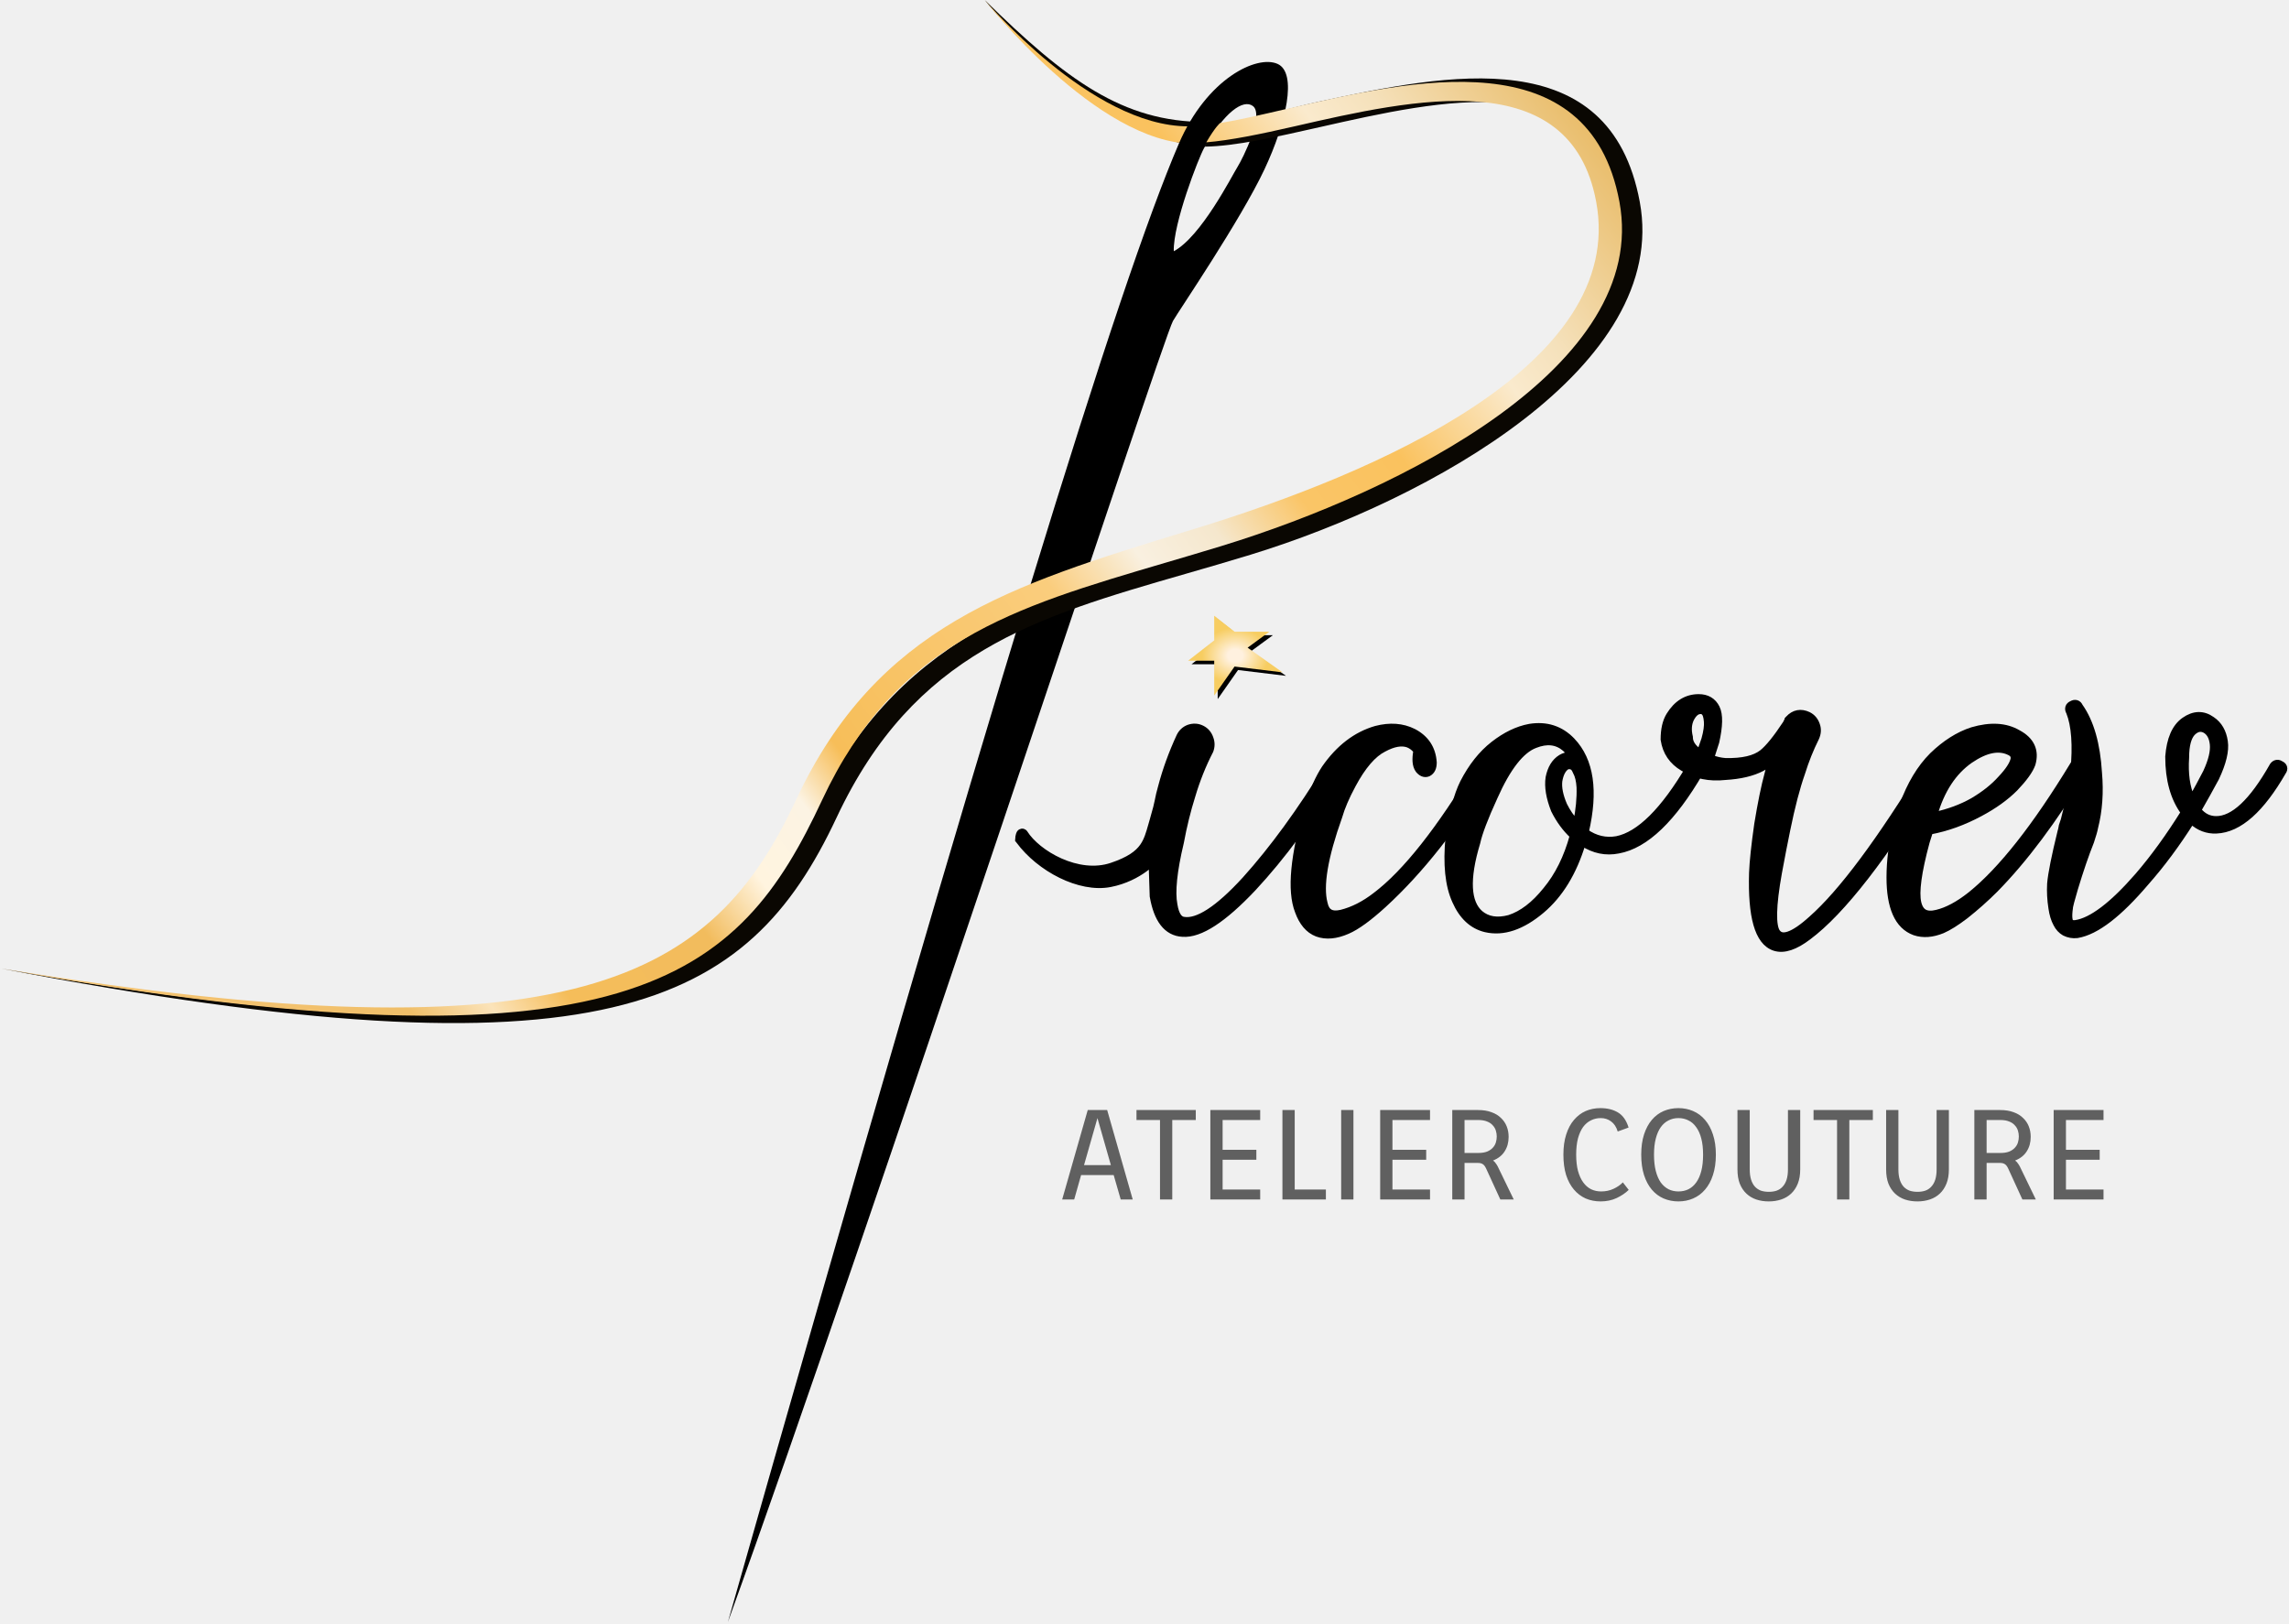
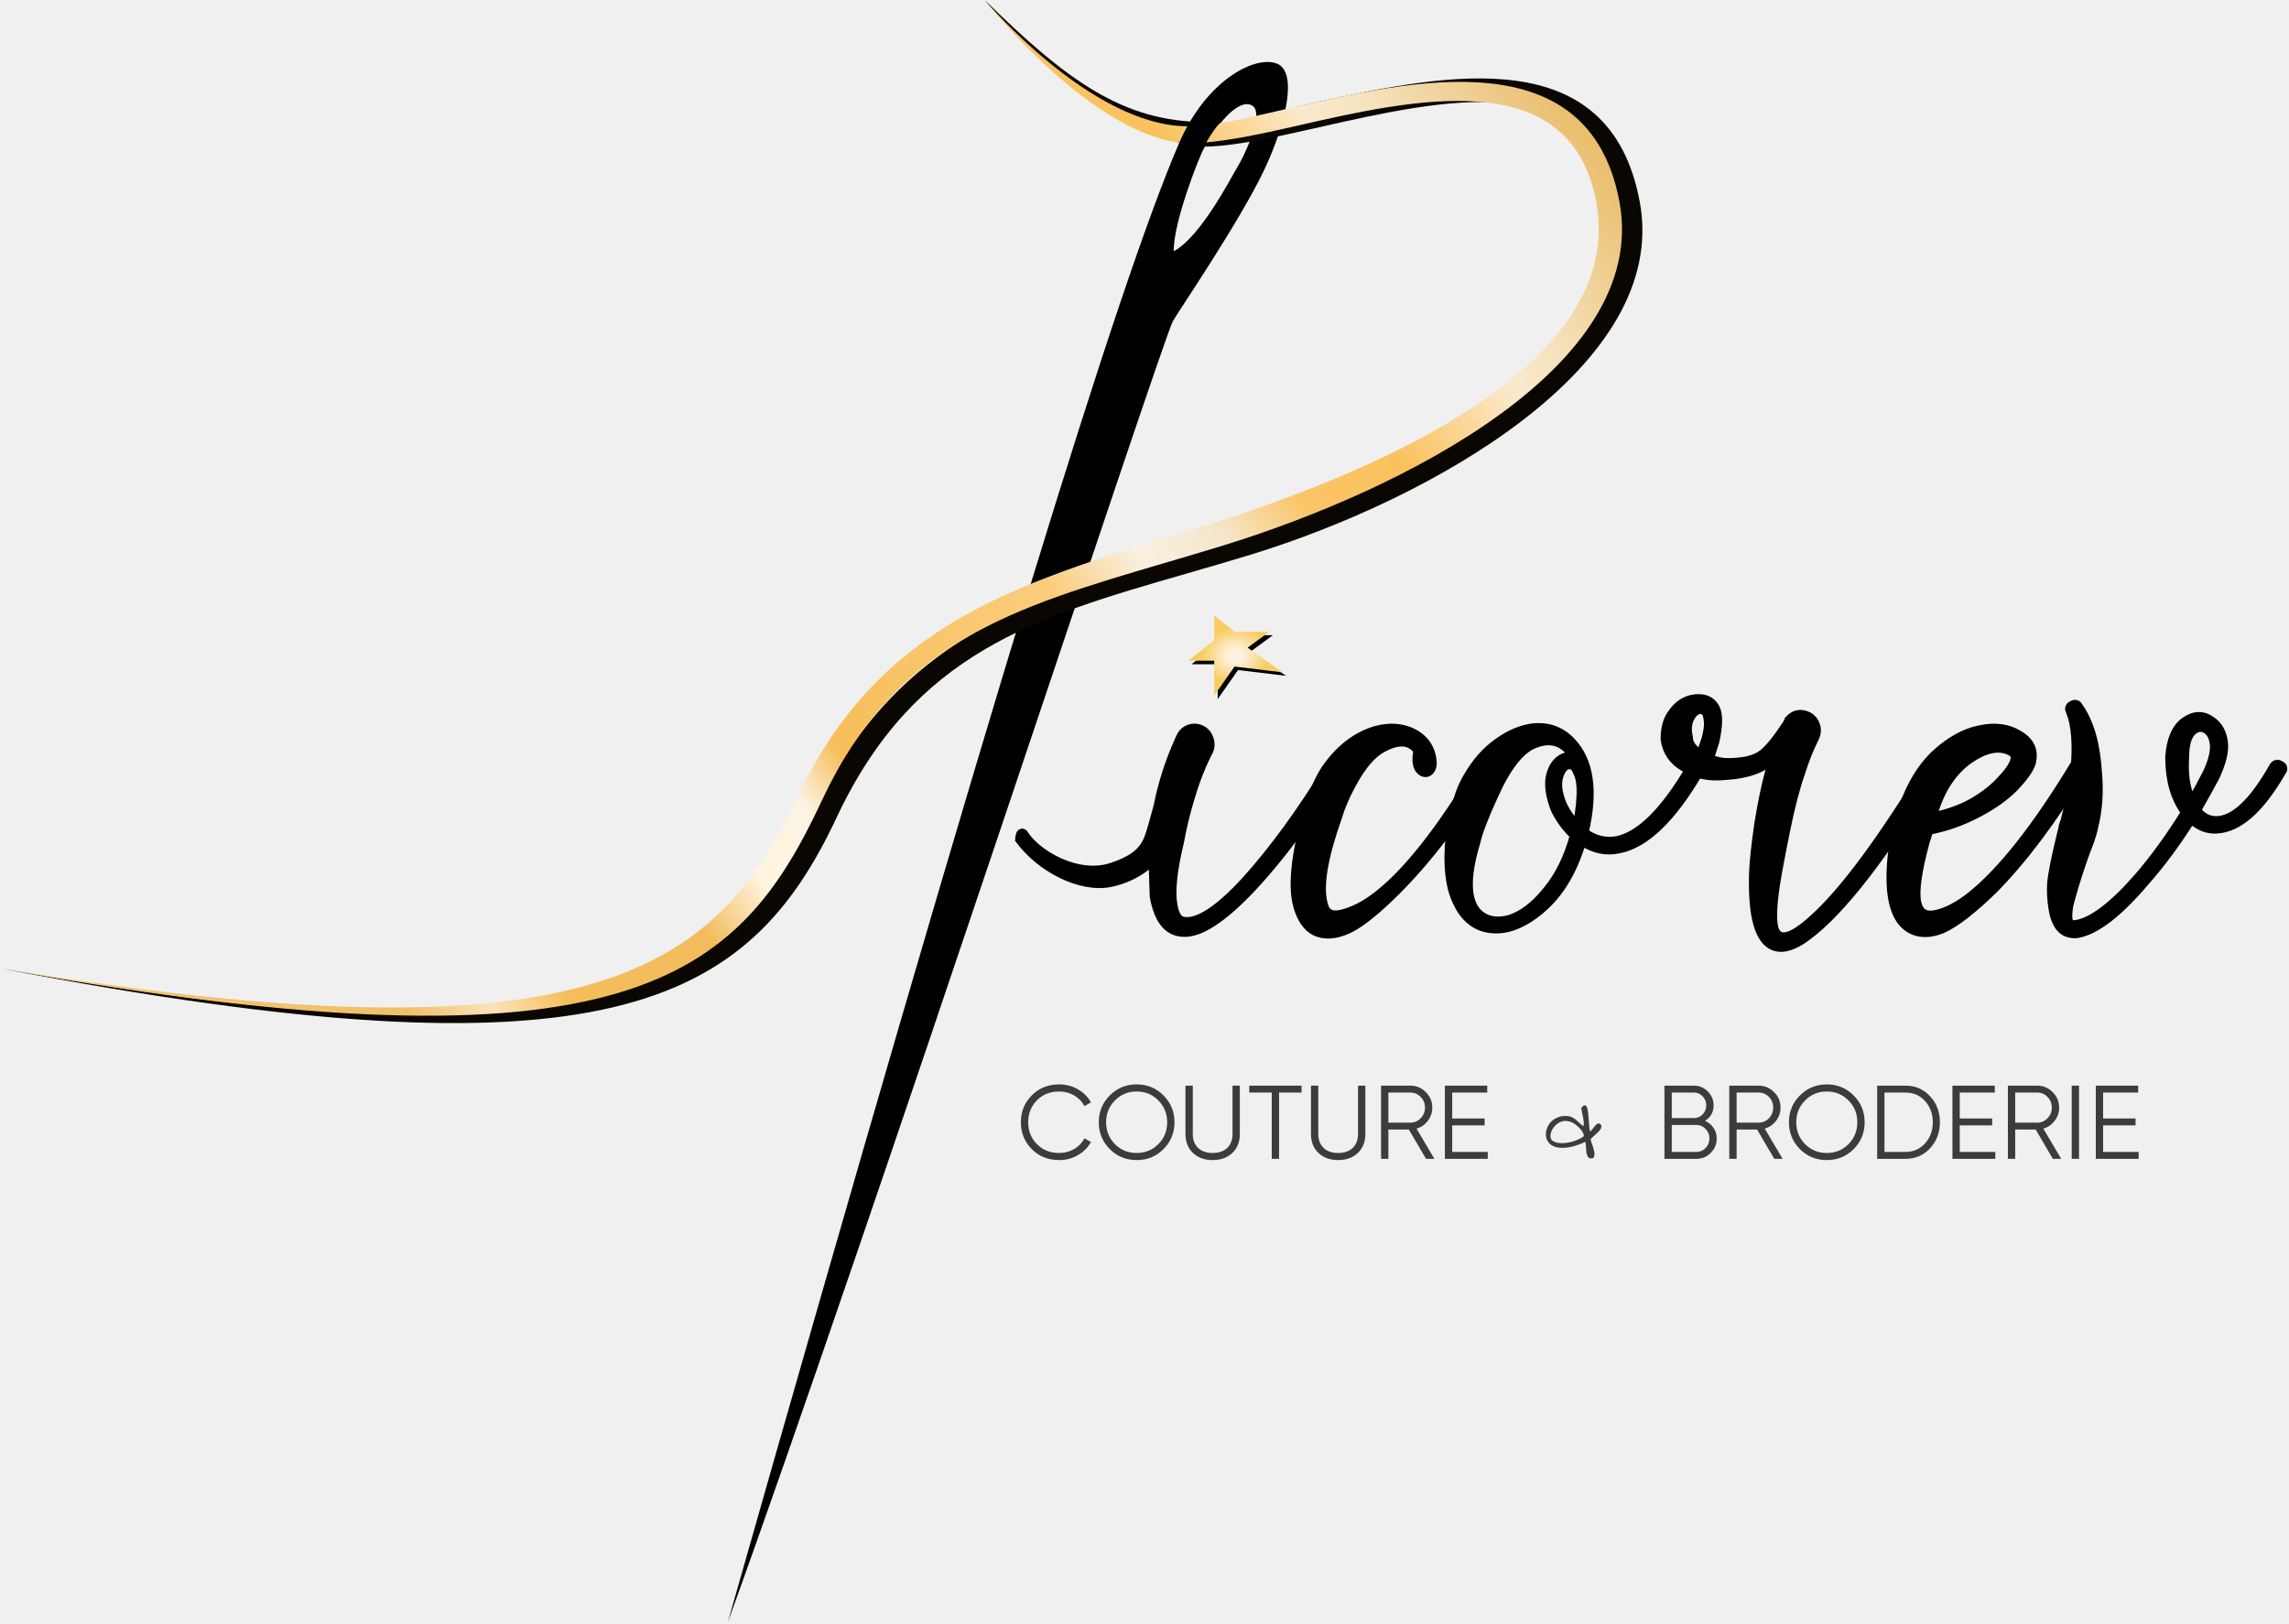
<svg xmlns="http://www.w3.org/2000/svg" width="788" height="559" viewBox="0 0 788 559" fill="none">
  <g clip-path="url(#clip0_2413_721)">
    <path d="M415 42C386.5 42 367 27.5 339 0C355 20 394.5 50.5 414 50.5L415 42Z" fill="#0A0702" />
    <path d="M409 43.5C375.5 43.5 339 0 339 0C339 0 377.5 49.5 411 49.5L409 43.5Z" fill="url(#paint0_linear_2413_721)" />
    <path fill-rule="evenodd" clip-rule="evenodd" d="M250.576 558.5C341.636 238 385 98 405.808 49.5C415.5 27 432.711 18.818 439.808 22C446.703 25.091 442.774 42.388 435.308 58.285C427.072 75.823 405.749 107.091 403.808 110.5C400.108 117 299.5 423.5 250.576 558.5ZM414.5 51C412.613 54.37 403.808 77 404.076 86.5C413.5 81.5 424.117 60.5 426 57.5C427.884 54.5 435.308 39.5 431.308 36.5C428.024 34.037 421.5 38.5 414.5 51Z" fill="black" />
    <path fill-rule="evenodd" clip-rule="evenodd" d="M419.712 42.729C428.79 41.936 441.967 37.612 454.076 34.99C498.454 25.381 554.186 14 564.5 69.5C575 126 492.5 172 430.5 191C422.84 193.347 415.364 195.504 408.085 197.603C356.443 212.499 314.732 224.53 288 281.5C257.5 346.5 208.5 373.5 0.5 333.5C190 367 248.5 346.5 279 281.5C308.082 219.521 354.894 205.275 412.934 187.613C415.763 186.752 418.618 185.883 421.5 185C483.5 166 567 126 556.5 69.5C547.793 22.645 496.629 34.212 454.342 43.772C439.228 47.189 425.248 50.349 414.745 50.495C417 45 419.712 42.729 419.712 42.729Z" fill="#0A0702" />
    <path fill-rule="evenodd" clip-rule="evenodd" d="M420 42.388C426.616 41.285 434.396 39.479 442.838 37.519C486.207 27.453 547.061 13.328 557.5 69.5C568 126 482.5 169 420.5 188C413.845 190.04 407.363 191.946 401.059 193.801C348.624 209.227 308.441 221.048 283 275.5C254.5 336.5 217.5 372.5 0.5 333.5C199 366 245.5 336.5 274 275.5C302.022 215.523 347.929 201.466 408.393 182.952L410.015 182.455L411.5 182C473.5 163 560 126 549.5 69.5C540.62 21.716 486.466 34.137 445.652 43.499C433.846 46.207 423.431 48.336 415.276 49C418.5 43.5 420 42.388 420 42.388Z" fill="url(#paint1_linear_2413_721)" />
    <path d="M406.008 253.442L406.001 253.456L405.994 253.47C403.307 259.293 401.213 265.048 399.716 270.735C399.052 273.06 398.838 274.136 398.616 275.247C398.587 275.391 398.558 275.536 398.528 275.684C398.274 276.94 397.93 278.49 396.832 282.218C396.642 282.864 396.467 283.483 396.299 284.076C395.462 287.029 394.801 289.362 393.325 291.442C391.597 293.876 388.673 296.032 382.681 298.052C376.932 299.99 370.576 298.955 365.047 296.501C359.506 294.041 354.965 290.231 352.847 286.857C352.781 286.752 352.424 286.214 351.74 286.314C351.435 286.358 351.231 286.519 351.122 286.629C351.013 286.739 350.943 286.854 350.902 286.93C350.759 287.198 350.685 287.543 350.645 287.756C350.596 288.009 350.561 288.272 350.539 288.465C350.527 288.563 350.519 288.646 350.513 288.705L350.506 288.776L350.504 288.796L350.504 288.802L350.504 288.803L350.504 288.804L350.504 288.804C350.504 288.804 350.504 288.804 351.5 288.889L350.504 288.804L350.472 289.179L350.695 289.482C354.3 294.374 359.555 298.598 365.185 301.357C370.803 304.109 376.905 305.454 382.191 304.427C387.364 303.421 391.334 301.237 394.009 299.304C394.986 298.599 395.793 297.925 396.424 297.353L396.792 308.533L396.795 308.603L396.807 308.672C397.501 312.636 398.659 315.762 400.354 317.952C402.076 320.176 404.328 321.399 407.058 321.554C410.193 321.797 413.787 320.494 417.781 317.894C421.8 315.278 426.343 311.272 431.407 305.91L431.412 305.905C441.543 295.029 451.361 281.711 460.87 265.962L460.871 265.96C461.152 265.491 461.383 264.875 461.198 264.226C461.019 263.6 460.539 263.228 460.062 263.012C459.659 262.737 459.158 262.541 458.594 262.622C457.98 262.71 457.528 263.092 457.214 263.512L457.185 263.549L457.161 263.589C447.556 279.253 438.036 292.311 428.607 302.773C423.894 307.927 419.757 311.634 416.193 313.938C412.607 316.257 409.743 317.063 407.516 316.681L407.503 316.679L407.489 316.677C406.776 316.575 406.158 316.192 405.623 315.39C405.069 314.558 404.62 313.291 404.335 311.509L404.332 311.493L404.329 311.477C403.484 307.112 404.174 300.035 406.542 290.121L406.548 290.096L406.553 290.07C407.583 284.479 408.906 279.111 410.523 273.967L410.526 273.959L410.528 273.952C412.14 268.528 414.191 263.4 416.68 258.57L416.707 258.518L416.728 258.463C417.254 257.056 417.257 255.628 416.734 254.223C416.211 252.663 415.227 251.489 413.795 250.773L413.794 250.772C412.356 250.055 410.821 249.973 409.253 250.496L409.236 250.502L409.219 250.509C407.785 251.046 406.708 252.043 406.008 253.442Z" fill="black" stroke="black" stroke-width="2" />
    <path d="M476.387 257.894L476.402 257.887L476.416 257.879C479.84 256.025 482.561 255.635 484.698 256.381C485.859 256.85 486.803 257.572 487.545 258.563C487.297 259.923 487.201 261.134 487.275 262.183C487.358 263.337 487.653 264.36 488.251 265.156L488.266 265.177L488.283 265.196C488.715 265.715 489.212 266.142 489.79 266.373C490.399 266.617 491.035 266.617 491.644 266.374L491.683 266.358L491.72 266.339C493.1 265.649 493.607 264.21 493.607 262.556V262.523L493.604 262.489C493.284 257.692 490.928 254.123 486.622 251.89L486.616 251.887L486.609 251.884C482.798 249.978 478.468 249.688 473.69 250.921L473.676 250.924L473.662 250.928C466.734 252.93 460.852 257.465 456.008 264.429L456.002 264.437L455.997 264.445C453.852 267.663 451.892 272.054 450.1 277.58L450.095 277.596L450.09 277.611C447.636 286.09 446.118 293.341 445.555 299.351C444.994 305.339 445.37 310.181 446.781 313.797C448.174 317.659 450.332 320.312 453.355 321.488L453.364 321.491L453.372 321.494C456.503 322.648 460.039 322.28 463.893 320.584C467.166 319.181 471.341 316.123 476.391 311.517L476.394 311.515C489.064 299.888 501.039 284.71 512.328 266C512.645 265.559 512.862 264.978 512.679 264.337C512.509 263.741 512.057 263.335 511.607 263.057C511.166 262.74 510.584 262.522 509.942 262.706C509.329 262.881 508.916 263.356 508.638 263.819C495.467 285.72 483.77 300.472 473.558 308.203L473.558 308.203L473.548 308.211C469.64 311.251 465.693 313.252 461.706 314.251C459.914 314.663 458.671 314.513 457.831 314.025C457.009 313.547 456.364 312.625 456.03 311.019L456.024 310.994L456.018 310.97C455.254 308.053 455.251 304.119 456.092 299.11C456.931 294.114 458.597 288.119 461.103 281.115L461.114 281.084L461.123 281.053C461.986 278.034 463.508 274.473 465.71 270.361L465.711 270.36C469.234 263.754 472.814 259.681 476.387 257.894Z" fill="black" stroke="black" stroke-width="2" />
    <path d="M542.589 283.209C541.018 281.496 539.664 279.509 538.528 277.244C537.1 273.95 536.573 271.188 536.835 268.918C537.251 266.444 538.107 264.914 539.247 264.085C539.913 263.766 540.406 263.769 540.807 263.929L540.906 263.968L541.012 263.986C541.357 264.044 541.909 264.41 542.471 265.816L542.494 265.875L542.525 265.931C543.164 267.079 543.589 268.759 543.735 271.049C543.861 274.743 543.482 278.795 542.589 283.209ZM538.742 257.753C539.412 258.35 540.03 259.081 540.593 259.955C540.544 259.951 540.494 259.948 540.445 259.946C539.393 259.898 538.352 260.213 537.34 260.803L537.33 260.809L537.32 260.815C535.086 262.19 533.713 264.553 533.086 267.693L533.081 267.717L533.078 267.74C532.597 270.942 533.249 274.684 534.914 278.922L534.93 278.963L534.95 279.003C536.675 282.456 538.82 285.384 541.387 287.774C539.34 295.252 536.266 301.437 532.185 306.362L532.18 306.369L532.175 306.375C528.112 311.454 523.901 314.634 519.562 316.04C515.36 317.156 512.103 316.562 509.606 314.464C507.506 312.622 506.278 309.769 506.065 305.726C505.851 301.666 506.67 296.494 508.579 290.178L508.59 290.14L508.599 290.102C509.315 286.809 511.274 281.634 514.531 274.529L514.531 274.529L514.536 274.517C516.813 269.376 519.125 265.326 521.465 262.339C523.808 259.348 526.134 257.476 528.424 256.601L528.431 256.598L528.438 256.595C530.544 255.753 532.43 255.462 534.116 255.66C535.79 255.857 537.327 256.543 538.742 257.753ZM544.86 290.39C548.723 292.882 552.832 293.731 557.142 292.871C566.648 291.153 576.028 281.971 585.371 265.954C585.651 265.486 585.879 264.873 585.695 264.226C585.516 263.599 585.035 263.227 584.557 263.011C584.125 262.719 583.569 262.531 582.958 262.706C582.344 262.881 581.931 263.356 581.653 263.819L581.648 263.828C577.155 271.489 572.798 277.391 568.585 281.568C564.372 285.744 560.359 288.141 556.55 288.906C552.787 289.551 549.273 288.745 545.959 286.434C549.21 272.443 547.783 261.837 541.234 254.976L541.231 254.974C537.29 250.874 532.363 249.297 526.573 250.236L526.562 250.238L526.552 250.24C522.36 251.015 518.215 253.025 514.12 256.211L514.119 256.211C509.982 259.429 506.488 263.849 503.621 269.432L503.621 269.432L503.616 269.442C501.471 273.733 499.823 280.005 498.632 288.19L498.628 288.214L498.626 288.238C497.731 297.497 498.458 304.884 500.932 310.299C503.246 315.54 506.716 318.845 511.387 319.972L511.397 319.974C517.599 321.406 524.061 319.135 530.71 313.543C537.136 308.14 541.837 300.396 544.86 290.39Z" fill="black" stroke="black" stroke-width="2" />
    <path d="M609.467 262.65C609.105 263.852 608.778 265.072 608.487 266.308C607.29 270.652 606.1 276.463 604.913 283.728L604.911 283.738L604.91 283.748C603.871 291.017 603.273 296.613 603.123 300.518H603.123L603.123 300.526C602.9 308.047 603.379 313.981 604.605 318.275C605.827 322.55 607.865 325.434 610.934 326.399C614.24 327.442 618.153 325.987 622.501 322.688C634.228 313.967 648.979 294.924 666.754 265.743L666.757 265.738C667.039 265.269 667.269 264.653 667.084 264.004C666.906 263.378 666.426 263.006 665.948 262.79C665.545 262.515 665.044 262.319 664.481 262.4C663.867 262.487 663.415 262.869 663.1 263.288L663.071 263.327L663.046 263.368C647.051 289.584 633.931 307.174 623.682 316.251L623.682 316.251L623.671 316.261C620.363 319.275 617.712 321.046 615.695 321.719C614.7 322.05 613.927 322.091 613.332 321.946C612.759 321.806 612.26 321.471 611.827 320.866C611.505 320.408 611.216 319.662 611.025 318.541C610.836 317.43 610.753 316.021 610.789 314.299C610.861 310.856 611.407 306.267 612.44 300.512C613.476 294.889 614.437 289.934 615.324 285.648L615.325 285.645C616.95 277.669 618.642 271.199 620.399 266.222L620.405 266.204L620.411 266.185C621.728 261.939 623.338 257.916 625.239 254.114L625.249 254.094L625.258 254.073C625.938 252.546 626.053 251.019 625.51 249.555C624.986 247.996 624.002 246.822 622.57 246.106L622.558 246.1L622.545 246.094C621.291 245.509 620.039 245.284 618.822 245.518C617.604 245.753 616.534 246.426 615.608 247.436L615.345 247.723V247.959C615.104 248.269 614.915 248.618 614.775 248.998C611.406 254.114 608.687 257.446 606.612 259.106C604.073 261.11 599.923 262.144 593.948 262.001C592.293 261.88 590.688 261.51 589.13 260.886L590.852 255.529L590.866 255.485L590.876 255.44C591.477 252.736 591.806 250.406 591.845 248.465C591.883 246.538 591.639 244.908 591.017 243.665C590.423 242.477 589.593 241.543 588.515 240.915C587.443 240.289 586.186 240 584.789 240C580.525 240 577.119 242.167 574.604 246.254C573.288 248.392 572.678 251.189 572.678 254.556V254.63L572.689 254.703C573.326 259.004 575.578 262.298 579.381 264.522C583.588 267.167 588.475 268.161 593.984 267.553C599.095 267.25 603.313 266.268 606.587 264.553L606.587 264.553L606.597 264.547C607.577 264.02 608.534 263.386 609.467 262.65ZM587.57 248.417L587.57 248.417L587.571 248.424C587.702 249.873 587.444 251.877 586.723 254.48L585.177 258.945C582.778 257.3 581.789 255.606 581.789 253.889V253.773L581.762 253.66C581.211 251.317 581.364 249.335 582.135 247.656C583.107 245.72 584.134 244.982 585.112 244.884L585.132 244.882L585.153 244.879C585.883 244.775 586.329 244.972 586.675 245.403L586.71 245.446L586.749 245.485C586.889 245.625 587.065 245.903 587.224 246.41C587.38 246.909 587.5 247.572 587.57 248.417Z" fill="black" stroke="black" stroke-width="2" />
    <path d="M660.413 310.775L660.413 310.775C660.009 309.027 660.009 306.43 660.485 302.913C660.958 299.42 661.889 295.102 663.287 289.949L664.432 286.322C670.267 285.232 676.019 283.157 681.688 280.105C686.496 277.549 690.507 274.679 693.701 271.485L693.71 271.477L693.718 271.469C696.845 268.192 698.898 265.398 699.713 263.114L699.724 263.084L699.733 263.053C700.376 260.802 700.32 258.714 699.456 256.857C698.6 255.016 697.009 253.529 694.819 252.352C690.507 249.804 685.167 249.55 678.936 251.374L678.923 251.378L678.91 251.382C674.141 252.92 669.569 255.829 665.188 260.059L665.182 260.065L665.175 260.071C660.9 264.346 657.498 270.039 654.942 277.105L654.933 277.129L654.926 277.154C653.889 280.562 653.152 282.921 652.712 284.239L652.699 284.279L652.689 284.319C651.191 290.462 650.438 296.394 650.438 302.112C650.438 312.25 653.115 318.892 659.099 321.053L659.11 321.057L659.122 321.061C662.069 322.043 665.284 321.77 668.706 320.371L668.714 320.367L668.721 320.364C670.906 319.428 673.575 317.741 676.711 315.351L676.719 315.346L676.726 315.34C680.31 312.502 683.673 309.513 686.813 306.374L686.818 306.369C696.963 296.075 707.157 282.451 717.405 265.518L717.406 265.515C717.689 265.046 717.919 264.43 717.733 263.781C717.549 263.136 717.045 262.761 716.553 262.548C716.116 262.296 715.583 262.096 715.019 262.177C714.368 262.27 713.931 262.693 713.676 263.178C700.666 284.611 688.894 299.519 678.37 307.997C674.142 311.35 670.274 313.407 666.761 314.251L666.761 314.251L666.752 314.253C664.807 314.739 663.432 314.603 662.482 314.072C661.55 313.551 660.818 312.532 660.413 310.775ZM688.713 268.09L688.703 268.101L688.693 268.111C686.258 270.833 683.087 273.363 679.159 275.691C675.246 277.908 670.849 279.542 665.962 280.588C668.433 272.023 672.542 265.806 678.229 261.822C683.733 258.059 688.146 257.315 691.672 259.013L691.682 259.018L691.692 259.022C692.374 259.332 692.755 259.69 692.956 260.046C693.149 260.39 693.235 260.84 693.126 261.465C692.736 263.116 691.342 265.315 688.713 268.09Z" fill="black" stroke="black" stroke-width="2" />
    <path d="M738.819 303.878C744.249 297.733 749.465 290.707 754.472 282.805C756.955 285.049 759.806 286.144 762.995 285.999C766.997 285.838 770.911 283.978 774.729 280.581C778.533 277.195 782.29 272.242 786.014 265.769C786.301 265.368 786.563 264.781 786.346 264.129C786.149 263.537 785.655 263.204 785.221 263.011C784.819 262.736 784.318 262.541 783.755 262.622C783.141 262.71 782.689 263.092 782.374 263.512L782.336 263.564L782.304 263.62C778.773 269.872 775.369 274.497 772.103 277.547C768.835 280.599 765.79 282 762.952 282C760.537 282 758.506 281.014 756.818 278.923C758.927 275.256 760.969 271.587 762.944 267.919L762.957 267.895L762.968 267.871C765.361 262.788 766.431 258.564 765.942 255.3C765.466 251.97 764.013 249.402 761.523 247.734C760.047 246.673 758.471 246.124 756.815 246.167C755.163 246.211 753.532 246.841 751.935 247.959C748.61 250.286 746.853 254.581 746.4 260.479L746.397 260.518V260.556C746.397 268.403 748.146 274.822 751.74 279.722C746.547 288.034 741.291 295.277 735.974 301.458C731.556 306.538 727.552 310.427 723.96 313.148C720.359 315.875 717.239 317.379 714.583 317.789C713.725 317.91 713.217 317.77 712.909 317.551C712.759 317.413 712.542 317.056 712.446 316.219C712.349 315.377 712.392 314.214 712.609 312.698L712.619 312.627V312.556L712.619 312.556C712.619 312.556 712.62 312.544 712.622 312.516C712.625 312.487 712.629 312.448 712.637 312.398C712.652 312.296 712.675 312.162 712.71 311.993C712.779 311.655 712.886 311.205 713.032 310.639C713.324 309.508 713.764 307.948 714.355 305.954C716.275 299.603 718.117 294.225 719.881 289.816L719.892 289.789L719.901 289.761C720.63 287.576 721.095 285.967 721.264 284.986C722.768 279.101 723.214 272.782 722.617 266.038C722.02 256.226 719.867 248.567 716.052 243.175C715.836 242.698 715.464 242.217 714.838 242.039C714.22 241.862 713.632 242.063 713.172 242.326C712.68 242.538 712.175 242.914 711.991 243.559C711.815 244.175 712.013 244.761 712.274 245.219C714.086 249.733 714.615 256.551 713.735 265.79C713.298 270.008 712.204 275.496 710.438 282.271C710.3 282.684 710.101 283.281 709.842 284.058L709.782 284.24L709.757 284.314L709.744 284.392C709.598 285.268 709.46 285.871 709.337 286.238L709.324 286.277L709.314 286.317C707.241 294.758 706.038 300.753 705.734 304.247L705.733 304.263L705.732 304.279C705.58 307.017 705.732 309.827 706.185 312.705C706.492 314.845 707.034 316.667 707.846 318.134C708.515 319.466 709.457 320.504 710.678 321.202L710.702 321.216L710.728 321.229C712.088 321.907 713.54 322.164 715.063 321.994L715.09 321.991L715.117 321.986C718.454 321.43 722.088 319.585 726.006 316.571C729.931 313.552 734.202 309.313 738.819 303.878ZM752.617 260.846L752.619 260.812V260.778C752.619 256.57 753.425 253.857 754.786 252.358C755.575 251.574 756.308 251.171 756.982 251.036C757.64 250.905 758.344 251.009 759.13 251.428C760.547 252.261 761.465 253.774 761.736 256.222C762.002 258.616 761.278 261.817 759.388 265.893C757.78 268.985 756.173 271.972 754.566 274.855C752.906 271.053 752.238 266.398 752.617 260.846Z" fill="black" stroke="black" stroke-width="2" />
-     <path d="M389.948 413H385.812L383.392 404.596H372.172L369.796 413H365.66L374.46 382.2H381.148L389.948 413ZM373.184 401.164H382.424L377.804 384.972L373.184 401.164ZM411.655 382.2V385.632H403.559V413H399.335V385.632H391.239V382.2H411.655ZM433.829 385.632H420.893V395.884H432.509V399.316H420.893V409.568H433.829V413H416.669V382.2H433.829V385.632ZM441.485 413V382.2H445.709V409.568H456.445V413H441.485ZM465.928 413H461.704V382.2H465.928V413ZM492.294 385.632H479.358V395.884H490.974V399.316H479.358V409.568H492.294V413H475.134V382.2H492.294V385.632ZM511.61 402.352C511.258 401.589 510.862 401.076 510.422 400.812C509.982 400.548 509.469 400.416 508.882 400.416H508.838H504.174V413H499.95V382.2H508.838C510.598 382.2 512.138 382.449 513.458 382.948C514.778 383.417 515.863 384.077 516.714 384.928C517.594 385.749 518.254 386.717 518.694 387.832C519.134 388.947 519.354 390.149 519.354 391.44C519.354 393.347 518.899 395.004 517.99 396.412C517.11 397.82 515.775 398.876 513.986 399.58C514.397 399.873 514.719 400.211 514.954 400.592C515.218 400.944 515.438 401.296 515.614 401.648L521.114 413H516.494L511.61 402.352ZM504.174 385.632V396.984H508.838C510.099 396.984 511.141 396.823 511.962 396.5C512.783 396.148 513.429 395.708 513.898 395.18C514.397 394.652 514.749 394.051 514.954 393.376C515.159 392.701 515.262 392.012 515.262 391.308C515.262 390.633 515.159 389.959 514.954 389.284C514.749 388.609 514.397 388.008 513.898 387.48C513.429 386.923 512.783 386.483 511.962 386.16C511.141 385.808 510.099 385.632 508.838 385.632H504.174ZM556.908 389.592C556.438 388.037 555.676 386.879 554.62 386.116C553.593 385.353 552.405 384.972 551.056 384.972C549.824 384.972 548.694 385.236 547.668 385.764C546.641 386.263 545.746 387.025 544.984 388.052C544.25 389.079 543.664 390.384 543.224 391.968C542.813 393.552 542.608 395.415 542.608 397.556C542.608 399.697 542.813 401.56 543.224 403.144C543.664 404.728 544.265 406.048 545.028 407.104C545.79 408.16 546.7 408.952 547.756 409.48C548.812 409.979 549.956 410.228 551.188 410.228C552.772 410.228 554.209 409.92 555.5 409.304C556.82 408.688 557.876 407.955 558.668 407.104L560.692 409.7C559.577 410.785 558.184 411.724 556.512 412.516C554.869 413.279 553.036 413.66 551.012 413.66C549.164 413.66 547.448 413.323 545.864 412.648C544.309 411.944 542.96 410.917 541.816 409.568C540.672 408.219 539.777 406.547 539.132 404.552C538.516 402.528 538.208 400.196 538.208 397.556C538.208 394.916 538.53 392.599 539.176 390.604C539.821 388.58 540.716 386.908 541.86 385.588C543.004 384.239 544.338 383.227 545.864 382.552C547.418 381.877 549.105 381.54 550.924 381.54C553.329 381.54 555.353 382.039 556.996 383.036C558.668 384.033 559.885 385.764 560.648 388.228L556.908 389.592ZM565 397.556C565 394.916 565.323 392.599 565.968 390.604C566.614 388.609 567.508 386.937 568.652 385.588C569.796 384.239 571.146 383.227 572.7 382.552C574.284 381.877 575.986 381.54 577.804 381.54C579.623 381.54 581.31 381.877 582.864 382.552C584.448 383.227 585.812 384.239 586.956 385.588C588.13 386.937 589.039 388.609 589.684 390.604C590.359 392.599 590.696 394.916 590.696 397.556C590.696 400.225 590.359 402.572 589.684 404.596C589.039 406.591 588.13 408.263 586.956 409.612C585.812 410.961 584.448 411.973 582.864 412.648C581.31 413.323 579.623 413.66 577.804 413.66C575.986 413.66 574.284 413.323 572.7 412.648C571.146 411.973 569.796 410.961 568.652 409.612C567.508 408.263 566.614 406.591 565.968 404.596C565.323 402.572 565 400.225 565 397.556ZM569.4 397.556C569.4 399.727 569.606 401.604 570.016 403.188C570.427 404.772 570.999 406.092 571.732 407.148C572.495 408.175 573.39 408.952 574.416 409.48C575.443 409.979 576.572 410.228 577.804 410.228C579.066 410.228 580.21 409.979 581.236 409.48C582.292 408.952 583.187 408.175 583.92 407.148C584.683 406.092 585.27 404.772 585.68 403.188C586.091 401.604 586.296 399.727 586.296 397.556C586.296 395.415 586.091 393.567 585.68 392.012C585.27 390.428 584.683 389.123 583.92 388.096C583.187 387.04 582.292 386.263 581.236 385.764C580.21 385.236 579.066 384.972 577.804 384.972C576.572 384.972 575.443 385.236 574.416 385.764C573.39 386.263 572.495 387.04 571.732 388.096C570.999 389.123 570.427 390.428 570.016 392.012C569.606 393.567 569.4 395.415 569.4 397.556ZM619.734 402.616C619.734 404.523 619.456 406.165 618.898 407.544C618.341 408.923 617.578 410.067 616.61 410.976C615.642 411.885 614.498 412.56 613.178 413C611.858 413.44 610.436 413.66 608.91 413.66C607.356 413.66 605.918 413.44 604.598 413C603.308 412.56 602.178 411.885 601.21 410.976C600.242 410.067 599.48 408.923 598.922 407.544C598.394 406.165 598.13 404.523 598.13 402.616V382.2H602.354V402.616C602.354 404.024 602.516 405.227 602.838 406.224C603.161 407.192 603.601 407.984 604.158 408.6C604.745 409.216 605.434 409.671 606.226 409.964C607.048 410.228 607.942 410.36 608.91 410.36C609.908 410.36 610.802 410.228 611.594 409.964C612.416 409.671 613.105 409.216 613.662 408.6C614.249 407.984 614.704 407.192 615.026 406.224C615.349 405.227 615.51 404.024 615.51 402.616V382.2H619.734V402.616ZM644.736 382.2V385.632H636.64V413H632.416V385.632H624.32V382.2H644.736ZM670.914 402.616C670.914 404.523 670.635 406.165 670.078 407.544C669.52 408.923 668.758 410.067 667.79 410.976C666.822 411.885 665.678 412.56 664.358 413C663.038 413.44 661.615 413.66 660.09 413.66C658.535 413.66 657.098 413.44 655.778 413C654.487 412.56 653.358 411.885 652.39 410.976C651.422 410.067 650.659 408.923 650.102 407.544C649.574 406.165 649.31 404.523 649.31 402.616V382.2H653.534V402.616C653.534 404.024 653.695 405.227 654.018 406.224C654.34 407.192 654.78 407.984 655.338 408.6C655.924 409.216 656.614 409.671 657.406 409.964C658.227 410.228 659.122 410.36 660.09 410.36C661.087 410.36 661.982 410.228 662.774 409.964C663.595 409.671 664.284 409.216 664.842 408.6C665.428 407.984 665.883 407.192 666.206 406.224C666.528 405.227 666.69 404.024 666.69 402.616V382.2H670.914V402.616ZM691.339 402.352C690.987 401.589 690.591 401.076 690.151 400.812C689.711 400.548 689.198 400.416 688.611 400.416H688.567H683.903V413H679.679V382.2H688.567C690.327 382.2 691.867 382.449 693.187 382.948C694.507 383.417 695.593 384.077 696.443 384.928C697.323 385.749 697.983 386.717 698.423 387.832C698.863 388.947 699.083 390.149 699.083 391.44C699.083 393.347 698.629 395.004 697.719 396.412C696.839 397.82 695.505 398.876 693.715 399.58C694.126 399.873 694.449 400.211 694.683 400.592C694.947 400.944 695.167 401.296 695.343 401.648L700.843 413H696.223L691.339 402.352ZM683.903 385.632V396.984H688.567C689.829 396.984 690.87 396.823 691.691 396.5C692.513 396.148 693.158 395.708 693.627 395.18C694.126 394.652 694.478 394.051 694.683 393.376C694.889 392.701 694.991 392.012 694.991 391.308C694.991 390.633 694.889 389.959 694.683 389.284C694.478 388.609 694.126 388.008 693.627 387.48C693.158 386.923 692.513 386.483 691.691 386.16C690.87 385.808 689.829 385.632 688.567 385.632H683.903ZM724.148 385.632H711.212V395.884H722.828V399.316H711.212V409.568H724.148V413H706.988V382.2H724.148V385.632Z" fill="black" fill-opacity="0.6" />
    <g clip-path="url(#clip1_2413_721)">
      <path d="M419.2 221.7V213.2L426.2 218.7H438.2L430.7 224.2L442.7 232.7L426.2 230.7L419.2 240.7V228.7H410.2L419.2 221.7Z" fill="black" />
      <path d="M418 220.5V212L425 217.5H437L429.5 223L441.5 231.5L425 229.5L418 239.5V227.5H409L418 220.5Z" fill="url(#paint2_radial_2413_721)" />
    </g>
+     <path d="M364.652 399.432C360.836 399.432 357.68 398.172 355.184 395.652C352.688 393.132 351.44 390.048 351.44 386.4C351.44 382.752 352.688 379.668 355.184 377.148C357.68 374.628 360.836 373.368 364.652 373.368C366.98 373.368 369.116 373.932 371.06 375.06C373.004 376.164 374.504 377.664 375.56 379.56L373.328 380.856C372.536 379.32 371.36 378.096 369.8 377.184C368.24 376.272 366.524 375.816 364.652 375.816C361.508 375.816 358.94 376.836 356.948 378.876C354.956 380.916 353.96 383.424 353.96 386.4C353.96 389.376 354.956 391.884 356.948 393.924C358.94 395.964 361.508 396.984 364.652 396.984C366.524 396.984 368.24 396.528 369.8 395.616C371.36 394.704 372.536 393.48 373.328 391.944L375.56 393.204C374.528 395.1 373.028 396.612 371.06 397.74C369.116 398.868 366.98 399.432 364.652 399.432ZM400.548 395.652C398.028 398.172 394.944 399.432 391.296 399.432C387.648 399.432 384.564 398.172 382.044 395.652C379.524 393.108 378.264 390.024 378.264 386.4C378.264 382.776 379.524 379.704 382.044 377.184C384.564 374.64 387.648 373.368 391.296 373.368C394.944 373.368 398.028 374.64 400.548 377.184C403.068 379.704 404.328 382.776 404.328 386.4C404.328 390.024 403.068 393.108 400.548 395.652ZM383.808 393.924C385.824 395.964 388.32 396.984 391.296 396.984C394.272 396.984 396.768 395.964 398.784 393.924C400.8 391.86 401.808 389.352 401.808 386.4C401.808 383.448 400.8 380.952 398.784 378.912C396.768 376.848 394.272 375.816 391.296 375.816C388.32 375.816 385.824 376.848 383.808 378.912C381.792 380.952 380.784 383.448 380.784 386.4C380.784 389.352 381.792 391.86 383.808 393.924ZM424.23 396.984C422.502 398.616 420.246 399.432 417.462 399.432C414.678 399.432 412.422 398.616 410.694 396.984C408.966 395.352 408.102 393.168 408.102 390.432V373.8H410.622V390.432C410.622 392.448 411.222 394.044 412.422 395.22C413.622 396.396 415.302 396.984 417.462 396.984C419.622 396.984 421.302 396.396 422.502 395.22C423.702 394.044 424.302 392.448 424.302 390.432V373.8H426.822V390.432C426.822 393.168 425.958 395.352 424.23 396.984ZM448.068 373.8V376.176H440.328V399H437.808V376.176H430.068V373.8H448.068ZM467.437 396.984C465.709 398.616 463.453 399.432 460.669 399.432C457.885 399.432 455.629 398.616 453.901 396.984C452.173 395.352 451.309 393.168 451.309 390.432V373.8H453.829V390.432C453.829 392.448 454.429 394.044 455.629 395.22C456.829 396.396 458.509 396.984 460.669 396.984C462.829 396.984 464.509 396.396 465.709 395.22C466.909 394.044 467.509 392.448 467.509 390.432V373.8H470.029V390.432C470.029 393.168 469.165 395.352 467.437 396.984ZM490.915 399L485.011 388.92H477.955V399H475.435V373.8H485.515C487.603 373.8 489.379 374.544 490.843 376.032C492.331 377.496 493.075 379.272 493.075 381.36C493.075 383.064 492.559 384.588 491.527 385.932C490.519 387.252 489.223 388.14 487.639 388.596L493.795 399H490.915ZM477.955 376.176V386.544H485.515C486.907 386.544 488.095 386.04 489.079 385.032C490.063 384 490.555 382.776 490.555 381.36C490.555 379.92 490.063 378.696 489.079 377.688C488.095 376.68 486.907 376.176 485.515 376.176H477.955ZM499.927 396.624H512.167V399H497.407V373.8H511.987V376.176H499.927V385.104H511.087V387.48H499.927V396.624ZM546.594 398.156C546.383 397.828 546.242 397.465 546.172 397.066C546.102 396.645 546.055 396.211 546.031 395.766C546.008 395.32 545.984 394.875 545.961 394.43C545.938 393.984 545.867 393.562 545.75 393.164C543.5 394.172 541.555 394.805 539.914 395.062C538.273 395.297 536.902 395.273 535.801 394.992C534.699 394.711 533.855 394.23 533.27 393.551C532.684 392.871 532.332 392.109 532.215 391.266C532.098 390.422 532.191 389.555 532.496 388.664C532.801 387.773 533.281 386.977 533.938 386.273C534.617 385.57 535.461 385.031 536.469 384.656C537.5 384.258 538.66 384.141 539.949 384.305C540.465 384.375 540.945 384.539 541.391 384.797C541.836 385.031 542.246 385.312 542.621 385.641C543.02 385.969 543.406 386.32 543.781 386.695C544.156 387.047 544.543 387.363 544.941 387.645H545.188C545.234 387.105 545.234 386.59 545.188 386.098C545.141 385.582 545.059 385.078 544.941 384.586C544.848 384.07 544.742 383.566 544.625 383.074C544.508 382.559 544.414 382.043 544.344 381.527C544.859 380.848 545.27 380.531 545.574 380.578C545.902 380.602 546.16 380.859 546.348 381.352C546.535 381.844 546.664 382.488 546.734 383.285C546.828 384.059 546.898 384.867 546.945 385.711C547.016 386.531 547.074 387.305 547.121 388.031C547.191 388.734 547.297 389.25 547.438 389.578C547.578 389.508 547.777 389.309 548.035 388.98C548.293 388.652 548.562 388.312 548.844 387.961C549.125 387.609 549.406 387.316 549.688 387.082C549.992 386.824 550.25 386.742 550.461 386.836C550.93 387.023 551.199 387.27 551.27 387.574C551.34 387.879 551.281 388.219 551.094 388.594C550.906 388.945 550.637 389.309 550.285 389.684C549.934 390.035 549.57 390.375 549.195 390.703C548.844 391.031 548.516 391.324 548.211 391.582C547.93 391.816 547.754 391.98 547.684 392.074C547.566 392.262 547.602 392.613 547.789 393.129C547.977 393.621 548.176 394.195 548.387 394.852C548.621 395.508 548.785 396.188 548.879 396.891C548.973 397.57 548.855 398.18 548.527 398.719C548.082 398.836 547.695 398.871 547.367 398.824C547.062 398.777 546.805 398.555 546.594 398.156ZM534.676 392.918C535.402 393.316 536.234 393.539 537.172 393.586C538.133 393.633 539.094 393.562 540.055 393.375C541.039 393.188 541.977 392.906 542.867 392.531C543.781 392.156 544.555 391.734 545.188 391.266C545.258 391.055 545.258 390.832 545.188 390.598C545.117 390.363 545.023 390.141 544.906 389.93C544.789 389.695 544.648 389.473 544.484 389.262C544.344 389.051 544.203 388.875 544.062 388.734C542.938 387.492 541.848 386.684 540.793 386.309C539.738 385.934 538.777 385.852 537.91 386.062C537.043 386.273 536.281 386.695 535.625 387.328C534.969 387.961 534.477 388.641 534.148 389.367C533.844 390.094 533.715 390.797 533.762 391.477C533.832 392.133 534.137 392.613 534.676 392.918ZM586.961 385.932C588.185 386.46 589.157 387.264 589.877 388.344C590.621 389.4 590.993 390.612 590.993 391.98C590.993 393.924 590.309 395.58 588.941 396.948C587.573 398.316 585.917 399 583.973 399H572.993V373.8H583.145C585.017 373.8 586.613 374.472 587.933 375.816C589.253 377.136 589.913 378.72 589.913 380.568C589.913 382.92 588.929 384.708 586.961 385.932ZM583.145 376.176H575.513V384.96H583.145C584.321 384.96 585.317 384.54 586.133 383.7C586.973 382.836 587.393 381.792 587.393 380.568C587.393 379.368 586.973 378.336 586.133 377.472C585.317 376.608 584.321 376.176 583.145 376.176ZM583.973 396.624C585.221 396.624 586.277 396.18 587.141 395.292C588.029 394.38 588.473 393.276 588.473 391.98C588.473 390.708 588.029 389.616 587.141 388.704C586.277 387.792 585.221 387.336 583.973 387.336H575.513V396.624H583.973ZM610.798 399L604.894 388.92H597.838V399H595.318V373.8H605.398C607.486 373.8 609.262 374.544 610.726 376.032C612.214 377.496 612.958 379.272 612.958 381.36C612.958 383.064 612.442 384.588 611.41 385.932C610.402 387.252 609.106 388.14 607.522 388.596L613.678 399H610.798ZM597.838 376.176V386.544H605.398C606.79 386.544 607.978 386.04 608.962 385.032C609.946 384 610.438 382.776 610.438 381.36C610.438 379.92 609.946 378.696 608.962 377.688C607.978 376.68 606.79 376.176 605.398 376.176H597.838ZM638.134 395.652C635.614 398.172 632.53 399.432 628.882 399.432C625.234 399.432 622.15 398.172 619.63 395.652C617.11 393.108 615.85 390.024 615.85 386.4C615.85 382.776 617.11 379.704 619.63 377.184C622.15 374.64 625.234 373.368 628.882 373.368C632.53 373.368 635.614 374.64 638.134 377.184C640.654 379.704 641.914 382.776 641.914 386.4C641.914 390.024 640.654 393.108 638.134 395.652ZM621.394 393.924C623.41 395.964 625.906 396.984 628.882 396.984C631.858 396.984 634.354 395.964 636.37 393.924C638.386 391.86 639.394 389.352 639.394 386.4C639.394 383.448 638.386 380.952 636.37 378.912C634.354 376.848 631.858 375.816 628.882 375.816C625.906 375.816 623.41 376.848 621.394 378.912C619.378 380.952 618.37 383.448 618.37 386.4C618.37 389.352 619.378 391.86 621.394 393.924ZM655.944 373.8C659.376 373.8 662.208 375.024 664.44 377.472C666.696 379.896 667.824 382.872 667.824 386.4C667.824 389.928 666.696 392.916 664.44 395.364C662.208 397.788 659.376 399 655.944 399H646.224V373.8H655.944ZM655.944 396.624C658.704 396.624 660.96 395.64 662.712 393.672C664.488 391.704 665.376 389.28 665.376 386.4C665.376 383.52 664.488 381.096 662.712 379.128C660.96 377.16 658.704 376.176 655.944 376.176H648.744V396.624H655.944ZM674.654 396.624H686.894V399H672.134V373.8H686.714V376.176H674.654V385.104H685.814V387.48H674.654V396.624ZM706.704 399L700.8 388.92H693.744V399H691.224V373.8H701.304C703.392 373.8 705.168 374.544 706.632 376.032C708.12 377.496 708.864 379.272 708.864 381.36C708.864 383.064 708.348 384.588 707.316 385.932C706.308 387.252 705.012 388.14 703.428 388.596L709.584 399H706.704ZM693.744 376.176V386.544H701.304C702.696 386.544 703.884 386.04 704.868 385.032C705.852 384 706.344 382.776 706.344 381.36C706.344 379.92 705.852 378.696 704.868 377.688C703.884 376.68 702.696 376.176 701.304 376.176H693.744ZM713.196 373.8H715.716V399H713.196V373.8ZM724.013 396.624H736.253V399H721.493V373.8H736.073V376.176H724.013V385.104H735.173V387.48H724.013V396.624Z" fill="black" fill-opacity="0.75" />
  </g>
  <defs>
    <linearGradient id="paint0_linear_2413_721" x1="549" y1="4.26583e-05" x2="92" y2="341.5" gradientUnits="userSpaceOnUse">
      <stop stop-color="#E3AA41" />
      <stop offset="0.143" stop-color="#F5E1BB" />
      <stop offset="0.18" stop-color="#FAEACD" />
      <stop offset="0.259" stop-color="#FAC25E" />
      <stop offset="0.322" stop-color="#FAC567" />
      <stop offset="0.375" stop-color="#F5E7CD" />
      <stop offset="0.421" stop-color="#F9F0E0" />
      <stop offset="0.475" stop-color="#FACD7D" />
      <stop offset="0.636" stop-color="#F7BE59" />
      <stop offset="0.673" stop-color="#FCF3E3" />
      <stop offset="0.721" stop-color="#FFF4DF" />
      <stop offset="0.767" stop-color="#F2BC5D" />
      <stop offset="0.856" stop-color="#F5BD5A" />
      <stop offset="0.897" stop-color="#FBE3B9" />
      <stop offset="0.938" stop-color="#F0BF69" />
      <stop offset="1" stop-color="#F3C26F" />
    </linearGradient>
    <linearGradient id="paint1_linear_2413_721" x1="549" y1="0" x2="92" y2="341.5" gradientUnits="userSpaceOnUse">
      <stop stop-color="#E3AA41" />
      <stop offset="0.143" stop-color="#F5E1BB" />
      <stop offset="0.18" stop-color="#FAEACD" />
      <stop offset="0.259" stop-color="#FAC25E" />
      <stop offset="0.322" stop-color="#FAC567" />
      <stop offset="0.375" stop-color="#F5E7CD" />
      <stop offset="0.421" stop-color="#F9F0E0" />
      <stop offset="0.475" stop-color="#FACD7D" />
      <stop offset="0.636" stop-color="#F7BE59" />
      <stop offset="0.673" stop-color="#FCF3E3" />
      <stop offset="0.721" stop-color="#FFF4DF" />
      <stop offset="0.767" stop-color="#F2BC5D" />
      <stop offset="0.856" stop-color="#F5BD5A" />
      <stop offset="0.897" stop-color="#FBE3B9" />
      <stop offset="0.938" stop-color="#F0BF69" />
      <stop offset="1" stop-color="#F3C26F" />
    </linearGradient>
    <radialGradient id="paint2_radial_2413_721" cx="0" cy="0" r="1" gradientUnits="userSpaceOnUse" gradientTransform="translate(425.25 225.75) rotate(90) scale(13.75 16.25)">
      <stop offset="0.157" stop-color="#FFF1DF" />
      <stop offset="0.705" stop-color="#F7CD61" />
    </radialGradient>
    <clipPath id="clip0_2413_721">
      <rect width="788" height="559" fill="white" />
    </clipPath>
    <clipPath id="clip1_2413_721">
      <rect width="34" height="29" fill="white" transform="translate(409 212)" />
    </clipPath>
  </defs>
</svg>
